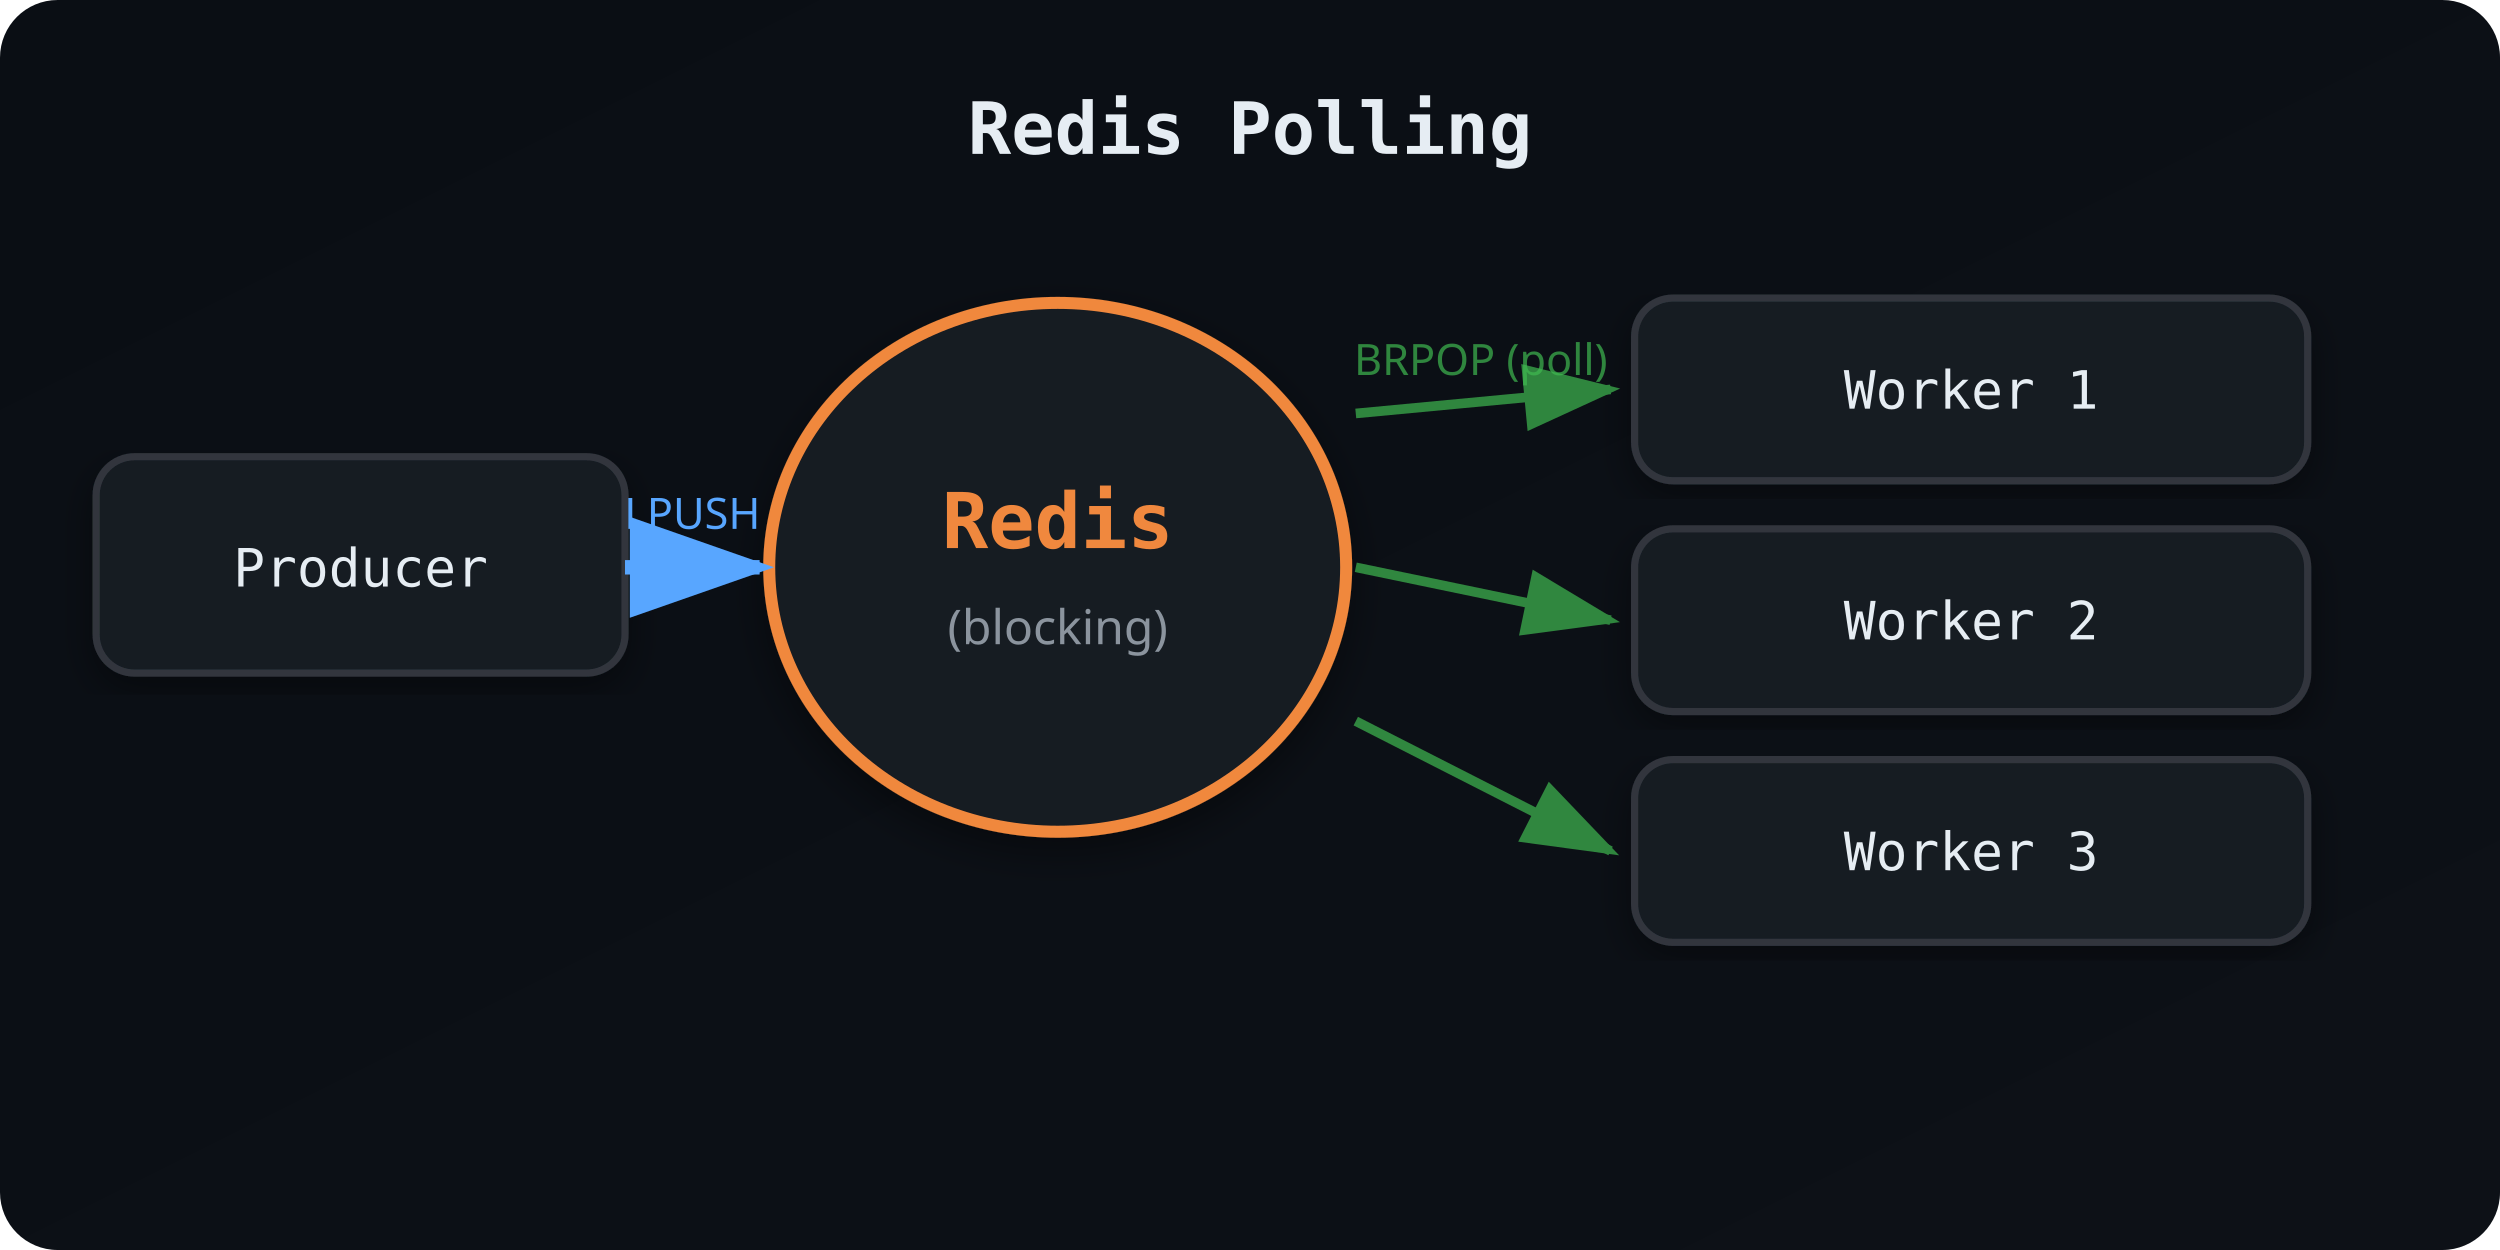
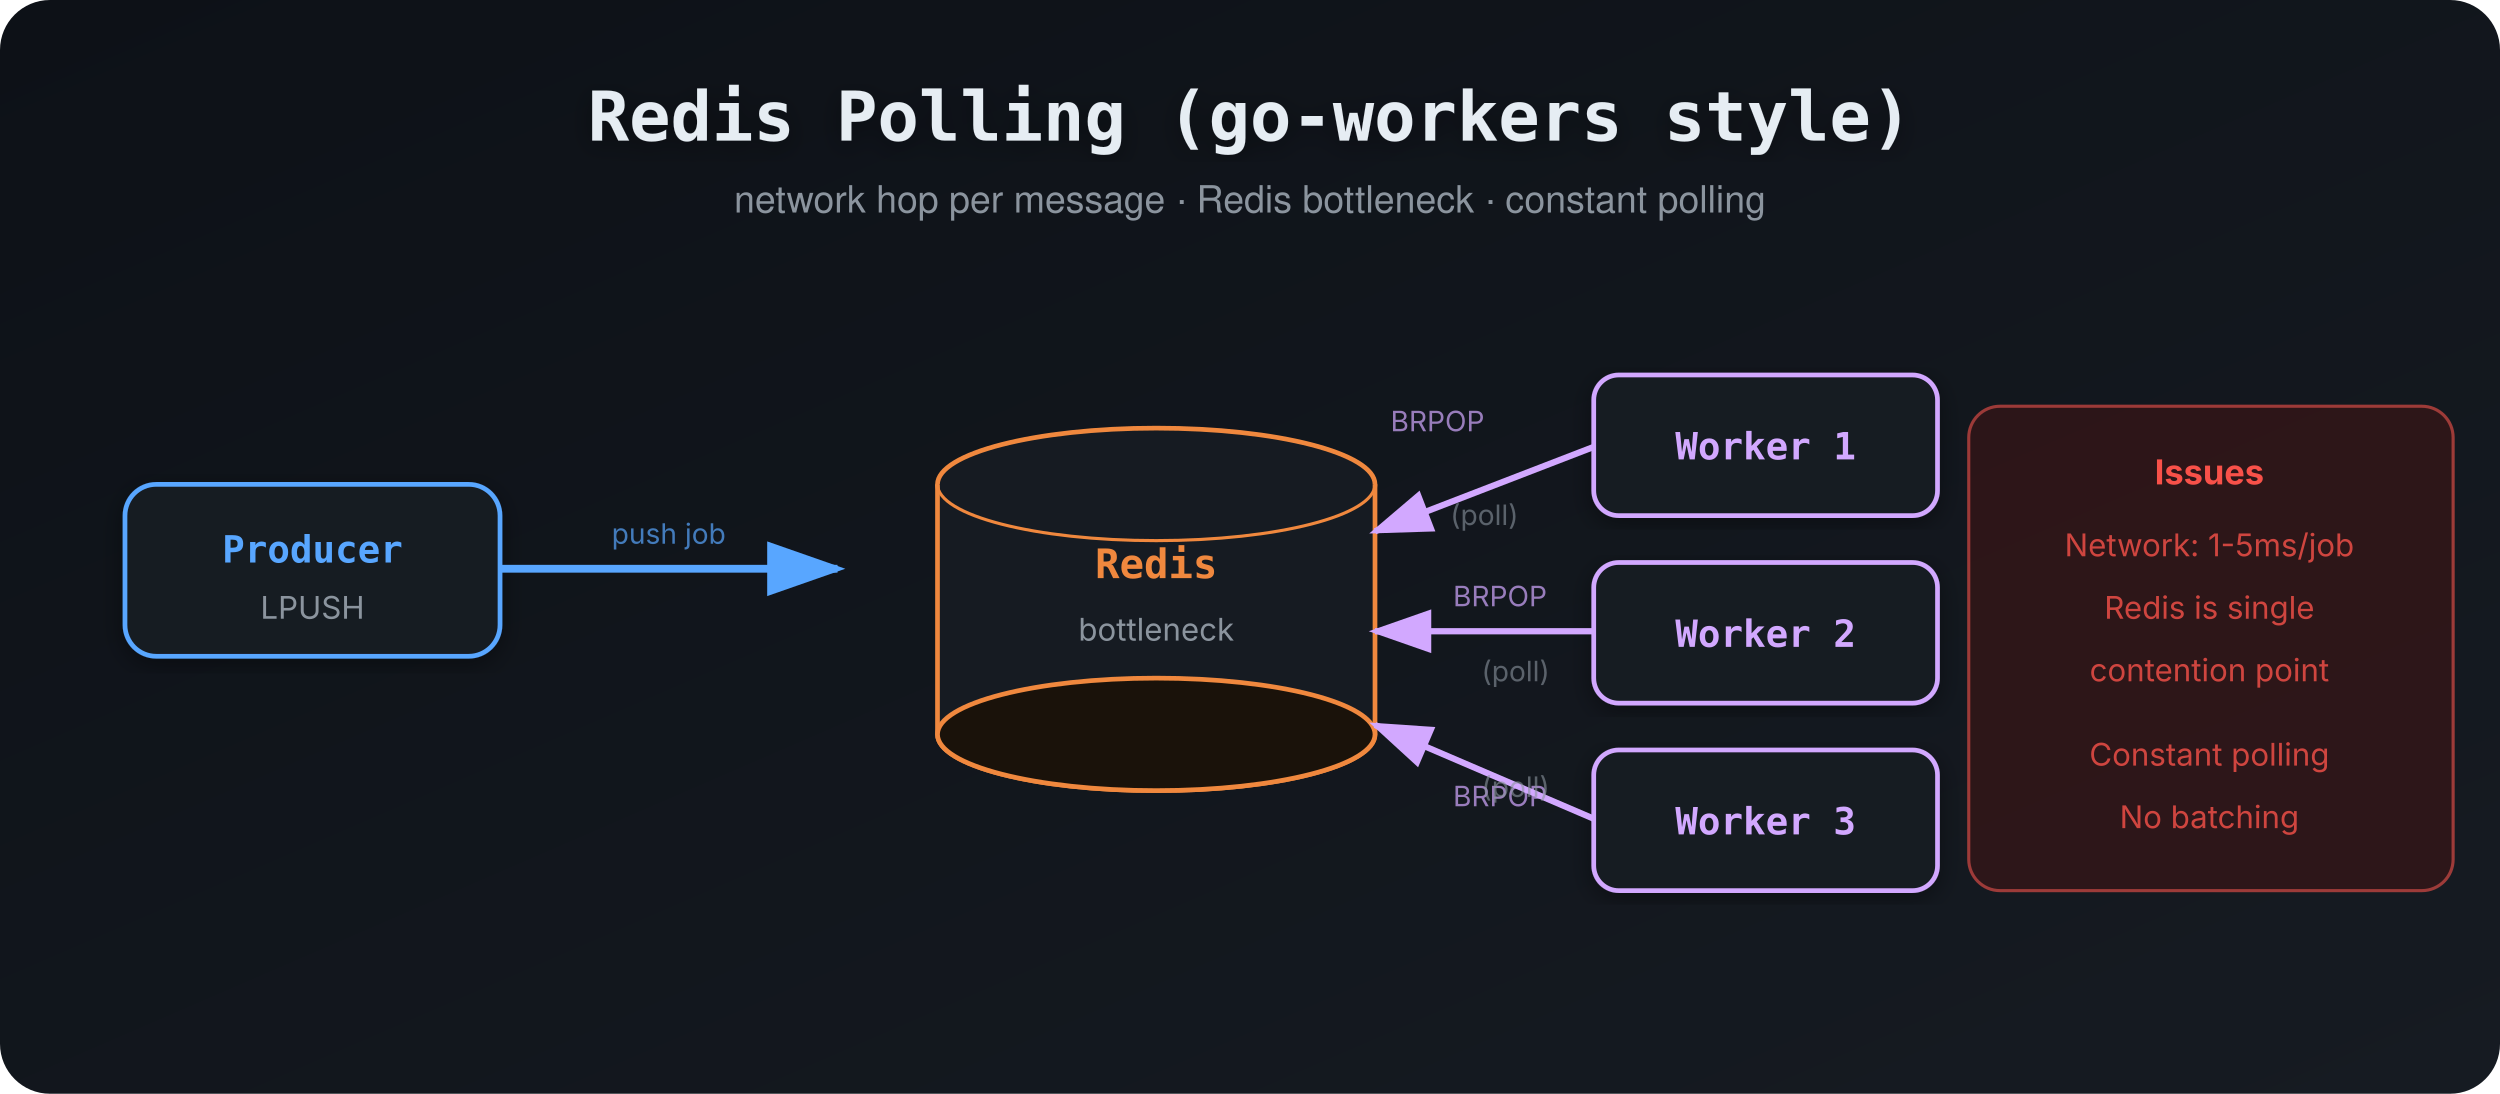
- <svg xmlns="http://www.w3.org/2000/svg" viewBox="0 0 520 260" width="520" height="260">
+ <svg xmlns="http://www.w3.org/2000/svg" viewBox="0 0 800 350" width="800" height="350">
  <defs>
    <linearGradient id="bg" x1="0%" y1="0%" x2="100%" y2="100%">
-       <stop offset="0%" stop-color="#0a0e14" />
-       <stop offset="100%" stop-color="#0d1117" />
+       <stop offset="0%" style="stop-color:#0d1117" />
+       <stop offset="100%" style="stop-color:#161b22" />
    </linearGradient>
    <filter id="shadow">
-       <feDropShadow dx="0" dy="3" stdDeviation="4" flood-color="#000" flood-opacity="0.4" />
+       <feDropShadow dx="0" dy="2" stdDeviation="4" flood-color="#000" flood-opacity="0.4" />
    </filter>
-     <marker id="aBlue" markerWidth="10" markerHeight="7" refX="9" refY="3.5" orient="auto">
-       <polygon points="0 0,10 3.5,0 7" fill="#58a6ff" />
+     <marker id="arrowBlue" markerWidth="10" markerHeight="7" refX="9" refY="3.5" orient="auto">
+       <polygon points="0 0, 10 3.5, 0 7" fill="#58a6ff" />
    </marker>
-     <marker id="aGreen" markerWidth="10" markerHeight="7" refX="9" refY="3.5" orient="auto">
-       <polygon points="0 0,10 3.5,0 7" fill="#3fb950" />
+     <marker id="arrowGreen" markerWidth="10" markerHeight="7" refX="9" refY="3.5" orient="auto">
+       <polygon points="0 0, 10 3.5, 0 7" fill="#3fb950" />
+     </marker>
+     <marker id="arrowPurple" markerWidth="10" markerHeight="7" refX="9" refY="3.5" orient="auto">
+       <polygon points="0 0, 10 3.5, 0 7" fill="#d2a8ff" />
+     </marker>
+     <marker id="arrowOrange" markerWidth="10" markerHeight="7" refX="9" refY="3.5" orient="auto">
+       <polygon points="0 0, 10 3.5, 0 7" fill="#f0883e" />
    </marker>
  </defs>
-   <rect width="520" height="260" rx="12" fill="url(#bg)" />
-   <text x="260" y="32" text-anchor="middle" font-family="SF Mono,Menlo,Consolas,monospace" font-size="15" font-weight="bold" fill="#e6edf3">Redis Polling</text>
-   <rect x="20" y="95" width="110" height="45" rx="8" fill="#161b22" stroke="#30363d" stroke-width="1.5" filter="url(#shadow)" />
-   <text x="75" y="122" text-anchor="middle" font-family="SF Mono,Menlo,Consolas,monospace" font-size="11" fill="#e6edf3">Producer</text>
-   <ellipse cx="220" cy="118" rx="60" ry="55" fill="#161b22" stroke="#f0883e" stroke-width="2.5" filter="url(#shadow)" />
-   <text x="220" y="114" text-anchor="middle" font-family="SF Mono,Menlo,Consolas,monospace" font-size="16" font-weight="bold" fill="#f0883e">Redis</text>
-   <text x="220" y="134" text-anchor="middle" font-family="sans-serif" font-size="10" fill="#8b949e">(blocking)</text>
-   <rect x="340" y="62" width="140" height="38" rx="8" fill="#161b22" stroke="#30363d" stroke-width="1.5" filter="url(#shadow)" />
-   <text x="410" y="85" text-anchor="middle" font-family="SF Mono,Menlo,Consolas,monospace" font-size="11" fill="#e6edf3">Worker 1</text>
-   <rect x="340" y="110" width="140" height="38" rx="8" fill="#161b22" stroke="#30363d" stroke-width="1.5" filter="url(#shadow)" />
-   <text x="410" y="133" text-anchor="middle" font-family="SF Mono,Menlo,Consolas,monospace" font-size="11" fill="#e6edf3">Worker 2</text>
-   <rect x="340" y="158" width="140" height="38" rx="8" fill="#161b22" stroke="#30363d" stroke-width="1.5" filter="url(#shadow)" />
-   <text x="410" y="181" text-anchor="middle" font-family="SF Mono,Menlo,Consolas,monospace" font-size="11" fill="#e6edf3">Worker 3</text>
-   <line x1="130" y1="118" x2="158" y2="118" stroke="#58a6ff" stroke-width="3" marker-end="url(#aBlue)" />
-   <text x="144" y="110" text-anchor="middle" font-family="sans-serif" font-size="9" fill="#58a6ff">LPUSH</text>
-   <line x1="282" y1="86" x2="335" y2="81" stroke="#3fb950" stroke-width="2" marker-end="url(#aGreen)" opacity="0.7" />
-   <text x="308" y="78" text-anchor="middle" font-family="sans-serif" font-size="9" fill="#3fb950" opacity="0.7">BRPOP (poll)</text>
-   <line x1="282" y1="118" x2="335" y2="129" stroke="#3fb950" stroke-width="2" marker-end="url(#aGreen)" opacity="0.7" />
-   <line x1="282" y1="150" x2="335" y2="177" stroke="#3fb950" stroke-width="2" marker-end="url(#aGreen)" opacity="0.7" />
+   <rect width="800" height="350" rx="16" fill="url(#bg)" />
+   <text x="400" y="45" text-anchor="middle" font-family="SF Mono, Menlo, Monaco, Consolas, monospace" font-size="22" font-weight="bold" fill="#e6edf3" filter="url(#shadow)">Redis Polling (go-workers style)</text>
+   <text x="400" y="68" text-anchor="middle" font-family="-apple-system, BlinkMacSystemFont, Segoe UI, Helvetica, sans-serif" font-size="12" fill="#8b949e">network hop per message · Redis bottleneck · constant polling</text>
+   <rect x="40" y="155" width="120" height="55" rx="10" fill="#161b22" stroke="#58a6ff" stroke-width="1.5" filter="url(#shadow)" />
+   <text x="100" y="180" text-anchor="middle" font-family="SF Mono, Menlo, monospace" font-size="12" font-weight="bold" fill="#58a6ff">Producer</text>
+   <text x="100" y="198" text-anchor="middle" font-family="-apple-system, sans-serif" font-size="10" fill="#8b949e">LPUSH</text>
+   <line x1="160" y1="182" x2="268" y2="182" stroke="#58a6ff" stroke-width="2.5" marker-end="url(#arrowBlue)" />
+   <text x="214" y="174" text-anchor="middle" font-family="-apple-system, sans-serif" font-size="9" fill="#58a6ff" opacity="0.7">push job</text>
+   <ellipse cx="370" cy="155" rx="70" ry="18" fill="#161b22" stroke="#f0883e" stroke-width="1.5" />
+   <path d="M 300 155 L 300 235 A 70 18 0 0 0 440 235 L 440 155" fill="#161b22" stroke="#f0883e" stroke-width="1.5" />
+   <ellipse cx="370" cy="235" rx="70" ry="18" fill="#1a120a" stroke="#f0883e" stroke-width="1.5" />
+   <ellipse cx="370" cy="155" rx="70" ry="18" fill="none" stroke="#f0883e" stroke-width="1" />
+   <text x="370" y="185" text-anchor="middle" font-family="SF Mono, Menlo, monospace" font-size="13" font-weight="bold" fill="#f0883e">Redis</text>
+   <text x="370" y="205" text-anchor="middle" font-family="-apple-system, sans-serif" font-size="10" fill="#8b949e">bottleneck</text>
+   <rect x="510" y="120" width="110" height="45" rx="8" fill="#161b22" stroke="#d2a8ff" stroke-width="1.5" filter="url(#shadow)" />
+   <text x="565" y="147" text-anchor="middle" font-family="SF Mono, Menlo, monospace" font-size="12" font-weight="bold" fill="#d2a8ff">Worker 1</text>
+   <rect x="510" y="180" width="110" height="45" rx="8" fill="#161b22" stroke="#d2a8ff" stroke-width="1.5" filter="url(#shadow)" />
+   <text x="565" y="207" text-anchor="middle" font-family="SF Mono, Menlo, monospace" font-size="12" font-weight="bold" fill="#d2a8ff">Worker 2</text>
+   <rect x="510" y="240" width="110" height="45" rx="8" fill="#161b22" stroke="#d2a8ff" stroke-width="1.5" filter="url(#shadow)" />
+   <text x="565" y="267" text-anchor="middle" font-family="SF Mono, Menlo, monospace" font-size="12" font-weight="bold" fill="#d2a8ff">Worker 3</text>
+   <line x1="510" y1="143" x2="440" y2="170" stroke="#d2a8ff" stroke-width="2" marker-end="url(#arrowPurple)" />
+   <text x="460" y="138" text-anchor="middle" font-family="-apple-system, sans-serif" font-size="9" fill="#d2a8ff" opacity="0.7">BRPOP</text>
+   <text x="475" y="168" text-anchor="middle" font-family="-apple-system, sans-serif" font-size="9" fill="#8b949e" opacity="0.6">(poll)</text>
+   <line x1="510" y1="202" x2="440" y2="202" stroke="#d2a8ff" stroke-width="2" marker-end="url(#arrowPurple)" />
+   <text x="480" y="194" text-anchor="middle" font-family="-apple-system, sans-serif" font-size="9" fill="#d2a8ff" opacity="0.7">BRPOP</text>
+   <text x="485" y="218" text-anchor="middle" font-family="-apple-system, sans-serif" font-size="9" fill="#8b949e" opacity="0.6">(poll)</text>
+   <line x1="510" y1="262" x2="440" y2="232" stroke="#d2a8ff" stroke-width="2" marker-end="url(#arrowPurple)" />
+   <text x="480" y="258" text-anchor="middle" font-family="-apple-system, sans-serif" font-size="9" fill="#d2a8ff" opacity="0.7">BRPOP</text>
+   <text x="485" y="255" text-anchor="middle" font-family="-apple-system, sans-serif" font-size="9" fill="#8b949e" opacity="0.6">(poll)</text>
+   <rect x="630" y="130" width="155" height="155" rx="10" fill="#3d1414" stroke="#f85149" stroke-width="1" opacity="0.6" />
+   <text x="707" y="155" text-anchor="middle" font-family="-apple-system, sans-serif" font-size="11" font-weight="bold" fill="#f85149">Issues</text>
+   <text x="707" y="178" text-anchor="middle" font-family="-apple-system, sans-serif" font-size="10" fill="#f85149" opacity="0.8">Network: 1-5ms/job</text>
+   <text x="707" y="198" text-anchor="middle" font-family="-apple-system, sans-serif" font-size="10" fill="#f85149" opacity="0.8">Redis is single</text>
+   <text x="707" y="218" text-anchor="middle" font-family="-apple-system, sans-serif" font-size="10" fill="#f85149" opacity="0.8">contention point</text>
+   <text x="707" y="245" text-anchor="middle" font-family="-apple-system, sans-serif" font-size="10" fill="#f85149" opacity="0.8">Constant polling</text>
+   <text x="707" y="265" text-anchor="middle" font-family="-apple-system, sans-serif" font-size="10" fill="#f85149" opacity="0.8">No batching</text>
</svg>
